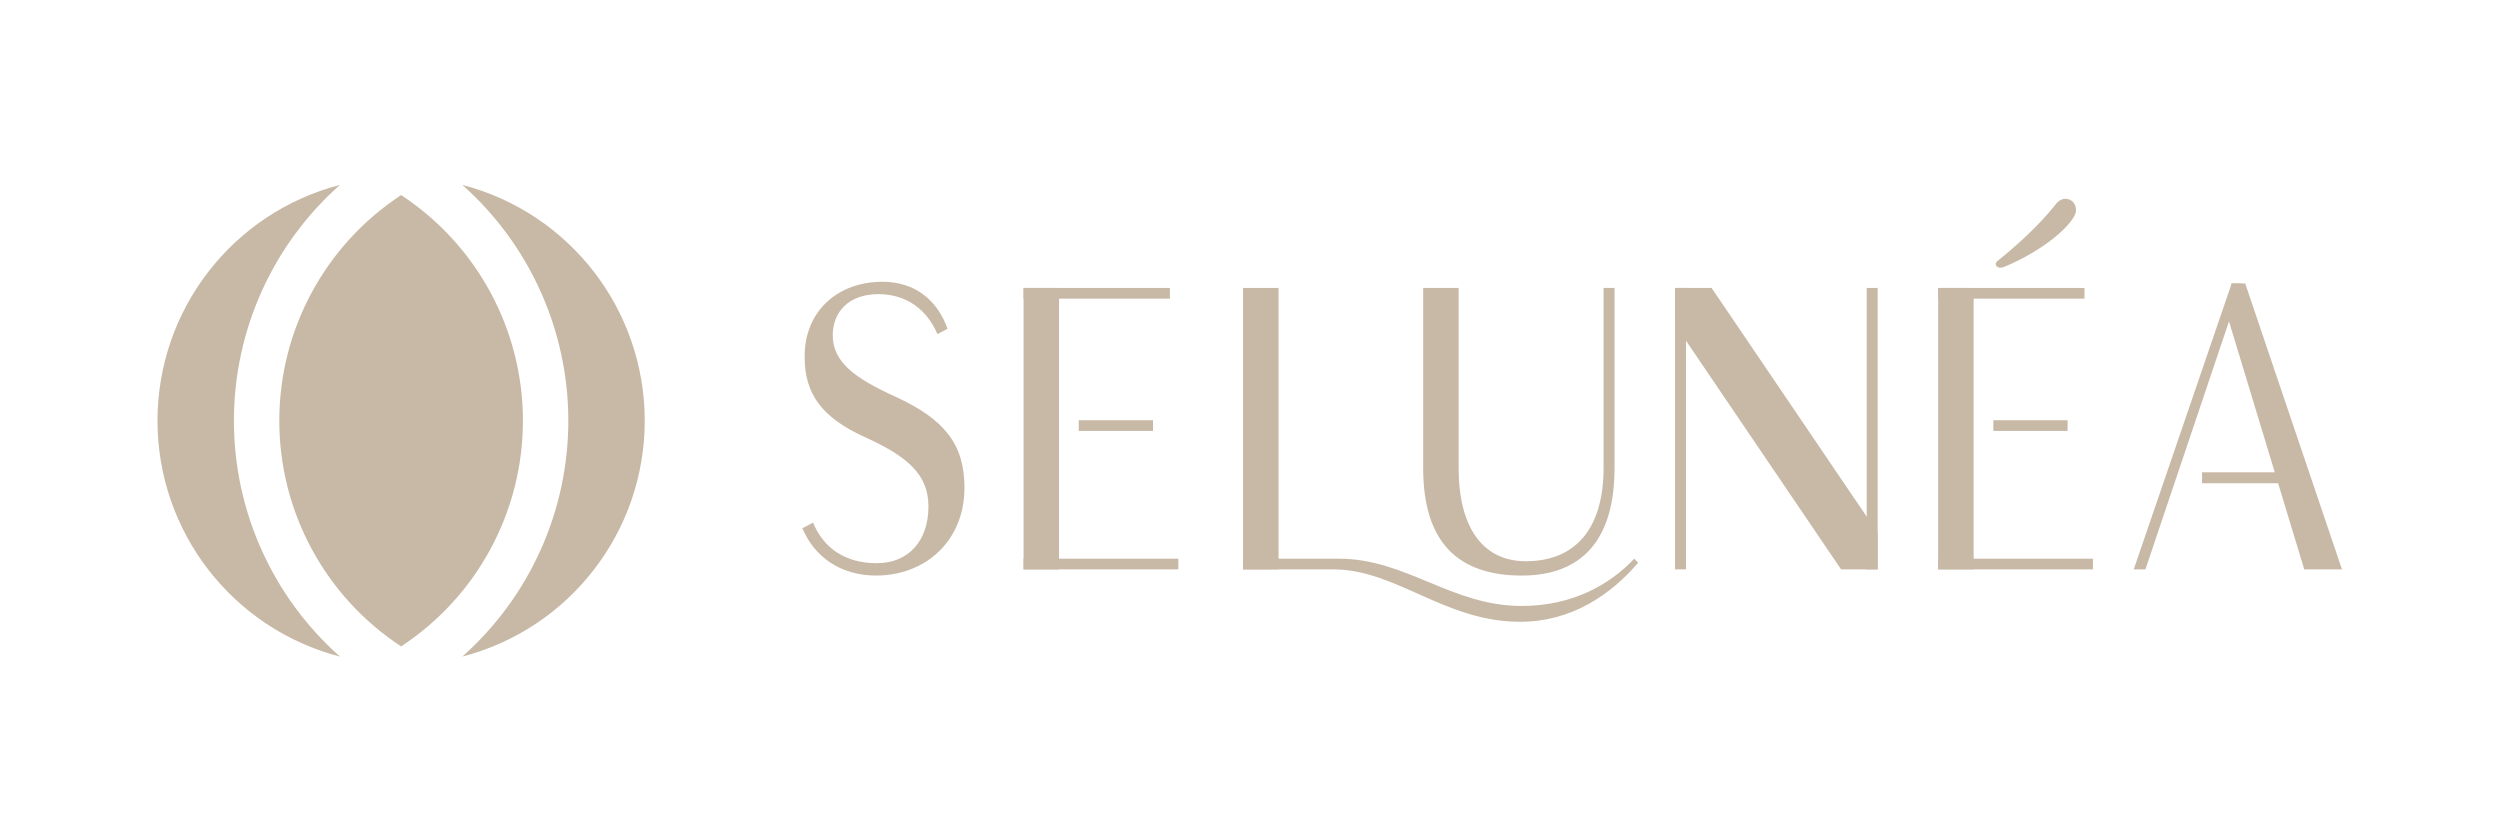
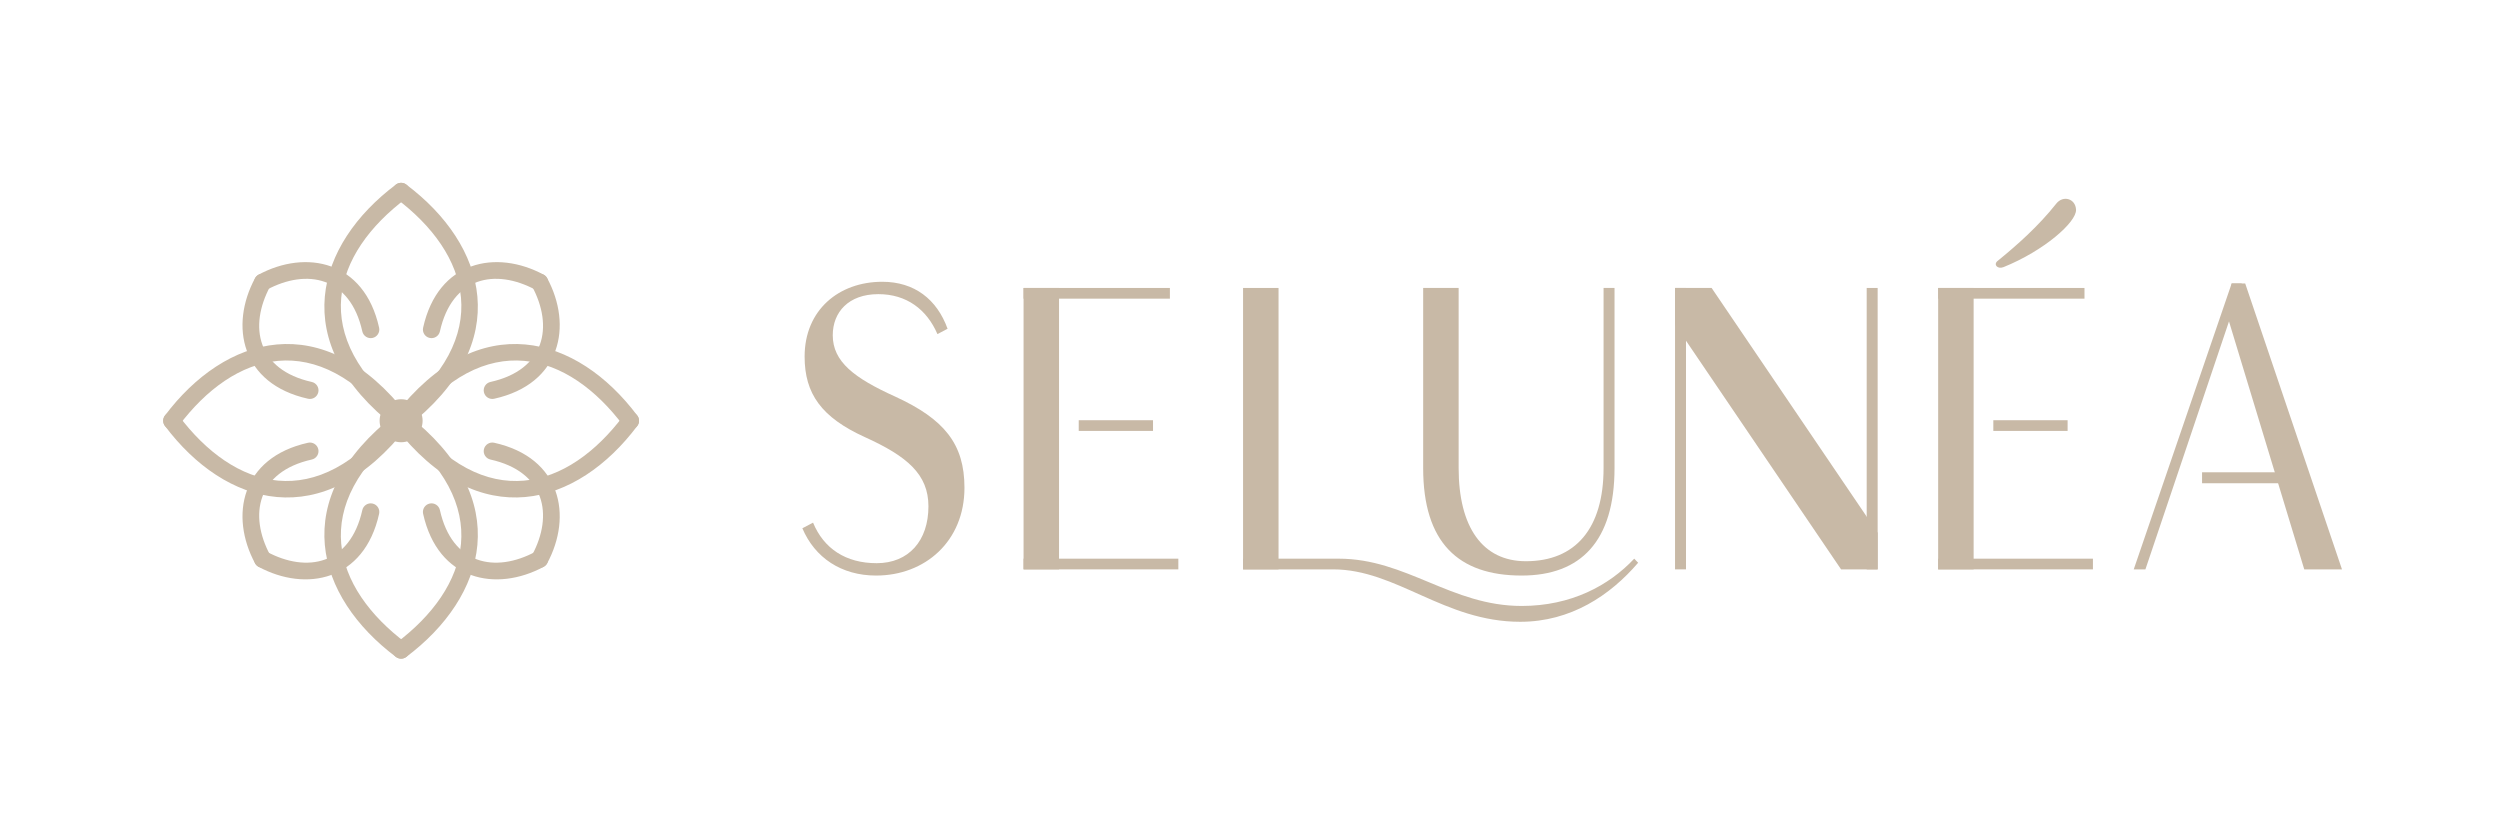
<svg xmlns="http://www.w3.org/2000/svg" viewBox="0 0 764 256" width="764" height="256" role="img" aria-labelledby="title">
  <g id="symbol" fill="#C8B9A6" transform="translate(29.14 35.14) scale(0.73)">
-     <path d="M 102.39 29.27 A 102 102 0 0 0 102.39 226.73 A 132 132 0 0 1 102.39 29.27 Z" />
-     <path d="M 128 33.53 A 113 113 0 0 0 128 222.47 A 113 113 0 0 0 128 33.53 Z" />
-     <path d="M 153.61 29.27 A 102 102 0 0 1 153.61 226.73 A 132 132 0 0 0 153.61 29.27 Z" />
+     <path d="M 130.85 130.2 C 163.27 88.25 198.09 99.45 221.12 130.16 A 3.6 3.6 0 0 0 226.88 125.84 C 201.91 92.55 160.73 79.75 125.15 125.8 A 3.6 3.6 0 0 0 130.85 130.2 Z" />
+     <path d="M 221.12 125.84 C 198.09 156.55 163.27 167.75 130.85 125.8 A 3.6 3.6 0 0 0 125.15 130.2 C 160.73 176.25 201.91 163.45 226.88 130.16 A 3.6 3.6 0 0 0 221.12 125.84 Z" />
+     <path d="M 125.8 130.85 C 167.75 163.27 156.55 198.09 125.84 221.12 A 3.6 3.6 0 0 0 130.16 226.88 C 163.45 201.91 176.25 160.73 130.2 125.15 A 3.6 3.6 0 0 0 125.8 130.85 Z" />
+     <path d="M 130.16 221.12 C 99.45 198.09 88.25 163.27 130.2 130.85 A 3.6 3.6 0 0 0 125.8 125.15 C 79.75 160.73 92.55 201.91 125.84 226.88 A 3.6 3.6 0 0 0 130.16 221.12 Z" />
+     <path d="M 125.15 125.8 C 92.73 167.75 57.91 156.55 34.88 125.84 A 3.6 3.6 0 0 0 29.12 130.16 C 54.09 163.45 95.27 176.25 130.85 130.2 A 3.6 3.6 0 0 0 125.15 125.8 Z" />
+     <path d="M 34.88 130.16 C 57.91 99.45 92.73 88.25 125.15 130.2 A 3.6 3.6 0 0 0 130.85 125.8 C 95.27 79.75 54.09 92.55 29.12 125.84 A 3.6 3.6 0 0 0 34.88 130.16 Z" />
+     <path d="M 130.2 125.15 C 88.25 92.73 99.45 57.91 130.16 34.88 A 3.6 3.6 0 0 0 125.84 29.12 C 92.55 54.09 79.75 95.27 125.8 130.85 A 3.6 3.6 0 0 0 130.2 125.15 Z" />
+     <path d="M 125.84 34.88 C 156.55 57.91 167.75 92.73 125.8 125.15 A 3.6 3.6 0 0 0 130.2 130.85 C 176.25 95.27 163.45 54.09 130.16 29.12 A 3.6 3.6 0 0 0 125.84 34.88 Z" />
+     <path d="M 165.4 144.24 C 188.24 149.32 191.91 167.38 182.81 184.28 A 3.6 3.6 0 0 0 189.15 187.69 C 199.85 167.82 195.04 143.45 166.96 137.21 A 3.6 3.6 0 0 0 165.4 144.24 Z" />
+     <path d="M 184.28 182.81 C 167.38 191.91 149.32 188.24 144.24 165.4 A 3.6 3.6 0 0 0 137.21 166.96 C 143.45 195.04 167.82 199.85 187.69 189.15 A 3.6 3.6 0 0 0 184.28 182.81 Z" />
+     <path d="M 111.76 165.4 C 106.68 188.24 88.62 191.91 71.72 182.81 A 3.6 3.6 0 0 0 68.31 189.15 C 88.18 199.85 112.55 195.04 118.79 166.96 A 3.6 3.6 0 0 0 111.76 165.4 Z" />
+     <path d="M 73.19 184.28 C 64.09 167.38 67.76 149.32 90.6 144.24 A 3.6 3.6 0 0 0 89.04 137.21 C 60.96 143.45 56.15 167.82 66.85 187.69 A 3.6 3.6 0 0 0 73.19 184.28 Z" />
+     <path d="M 90.6 111.76 C 67.76 106.68 64.09 88.62 73.19 71.72 A 3.6 3.6 0 0 0 66.85 68.31 C 56.15 88.18 60.96 112.55 89.04 118.79 A 3.6 3.6 0 0 0 90.6 111.76 Z" />
+     <path d="M 71.72 73.19 C 88.62 64.09 106.68 67.76 111.76 90.6 A 3.6 3.6 0 0 0 118.79 89.04 C 112.55 60.96 88.18 56.15 68.31 66.85 A 3.6 3.6 0 0 0 71.72 73.19 Z" />
+     <path d="M 144.24 90.6 C 149.32 67.76 167.38 64.09 184.28 73.19 A 3.6 3.6 0 0 0 187.69 66.85 C 167.82 56.15 143.45 60.96 137.21 89.04 A 3.6 3.6 0 0 0 144.24 90.6 Z" />
+     <path d="M 182.81 71.72 C 191.91 88.62 188.24 106.68 165.4 111.76 A 3.6 3.6 0 0 0 166.96 118.79 C 195.04 112.55 199.85 88.18 189.15 68.31 A 3.6 3.6 0 0 0 182.81 71.72 Z" />
+     <path d="M 128 119 A 9 9 0 1 1 128 137 A 9 9 0 1 1 128 119 Z" />
  </g>
  <g id="wordmark" fill="#C8B9A6">
    <path d="M 289.58 100.47 L 286.48 102.1 C 283.22 94.54 277.02 89.89 268.42 89.89 C 259.31 89.89 254.49 95.4 254.49 102.45 C 254.49 110.53 261.03 115.52 273.58 121.2 C 288.55 128.08 294.74 135.64 294.74 149.06 C 294.74 165.4 282.7 175.89 267.74 175.89 C 257.07 175.89 248.99 170.39 245.2 161.44 L 248.47 159.72 C 251.74 167.64 258.45 172.11 267.91 172.11 C 277.71 172.11 283.73 165.23 283.73 154.74 C 283.73 144.93 277.2 139.43 264.3 133.58 C 251.05 127.56 245.89 120.34 245.89 108.98 C 245.89 94.71 256.38 86.11 269.63 86.11 C 279.43 86.11 286.31 91.44 289.58 100.47 Z" />
    <path d="M 312.8 88 L 323.64 88 L 323.64 174 L 312.8 174 Z" />
    <path d="M 312.8 88 L 357.52 88 L 357.52 91.27 L 312.8 91.27 Z" />
    <path d="M 312.8 170.73 L 360.1 170.73 L 360.1 174 L 312.8 174 Z" />
    <path d="M 329.66 128.42 L 352.36 128.42 L 352.36 131.69 L 329.66 131.69 Z" />
    <path d="M 379.88 88 L 390.72 88 L 390.72 174 L 379.88 174 Z" />
    <path d="M 379.88 170.73 L 409.12 170.73 C 429.76 170.73 443.52 185.18 465.02 185.18 C 480.07 185.18 491.68 178.99 499.42 170.73 L 500.62 171.97 C 492.11 181.91 480.07 190.02 464.59 190.02 C 441.37 190.02 426.75 174 407.4 174 L 379.88 174 Z" />
    <path d="M 434.92 88 L 445.76 88 L 445.76 143.04 C 445.76 161.1 453.07 171.51 466.31 171.51 C 481.45 171.51 490.05 161.53 490.05 143.04 L 490.05 88 L 493.4 88 L 493.4 143.04 C 493.4 165.4 483.08 175.89 465.02 175.89 C 445.67 175.89 434.92 165.83 434.92 143.04 Z" />
    <path d="M 511.89 88 L 515.24 88 L 515.24 174 L 511.89 174 Z" />
    <path d="M 570.46 88 L 573.81 88 L 573.81 174 L 570.46 174 Z" />
    <path d="M 511.89 88 L 523.07 88 L 573.81 162.82 L 573.81 174 L 562.63 174 L 511.89 99.18 Z" />
    <path d="M 592.3 88 L 603.14 88 L 603.14 174 L 592.3 174 Z" />
    <path d="M 592.3 88 L 637.02 88 L 637.02 91.27 L 592.3 91.27 Z" />
    <path d="M 592.3 170.73 L 639.6 170.73 L 639.6 174 L 592.3 174 Z" />
    <path d="M 609.16 128.42 L 631.86 128.42 L 631.86 131.69 L 609.16 131.69 Z" />
    <path d="M 610.36 79.83 C 616.38 74.93 622.83 69.25 628.42 62.2 C 630.48 59.62 634.27 60.65 634.44 64.09 C 634.61 67.88 624.64 76.65 612.25 81.64 C 610.53 82.32 609.16 80.95 610.36 79.83 Z" />
    <path d="M 682 86.62 L 685.09 86.62 L 655.64 174 L 652.07 174 Z" />
    <path d="M 682 86.62 L 686.13 86.62 L 715.71 174 L 704.18 174 L 680.79 96.94 Z" />
    <path d="M 672.95 144.33 L 698.61 144.33 L 698.61 147.68 L 672.95 147.68 Z" />
  </g>
</svg>
